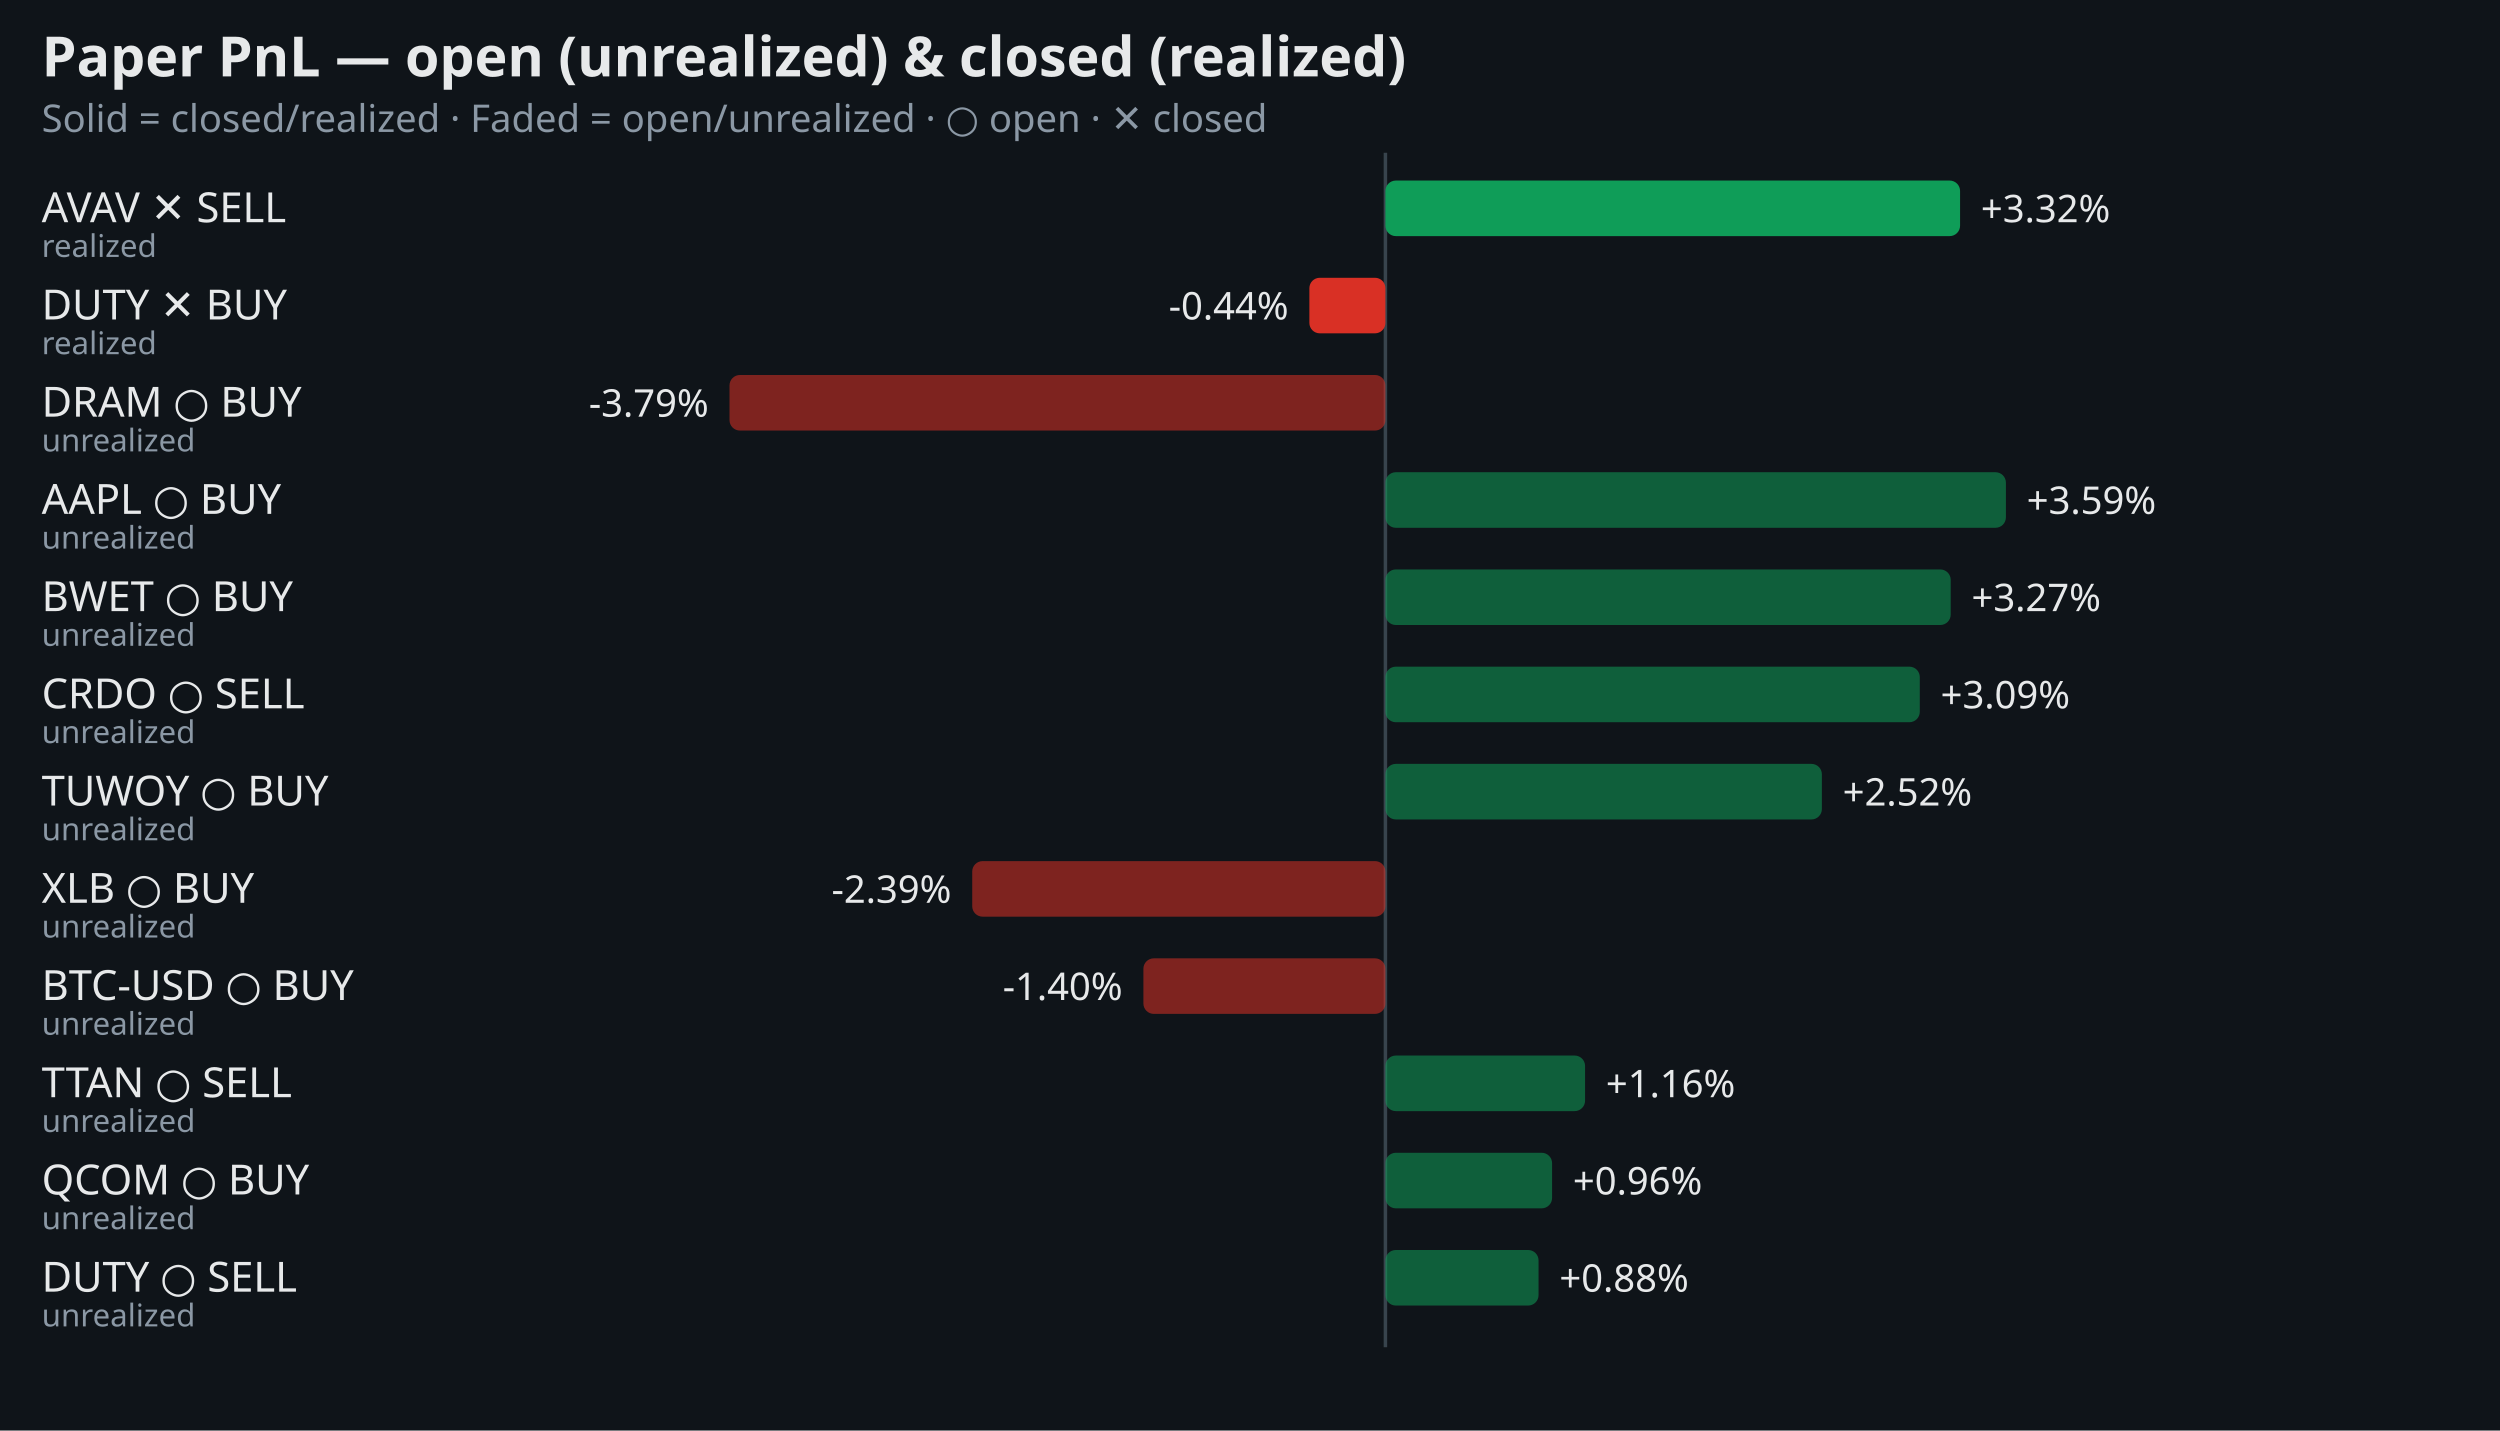
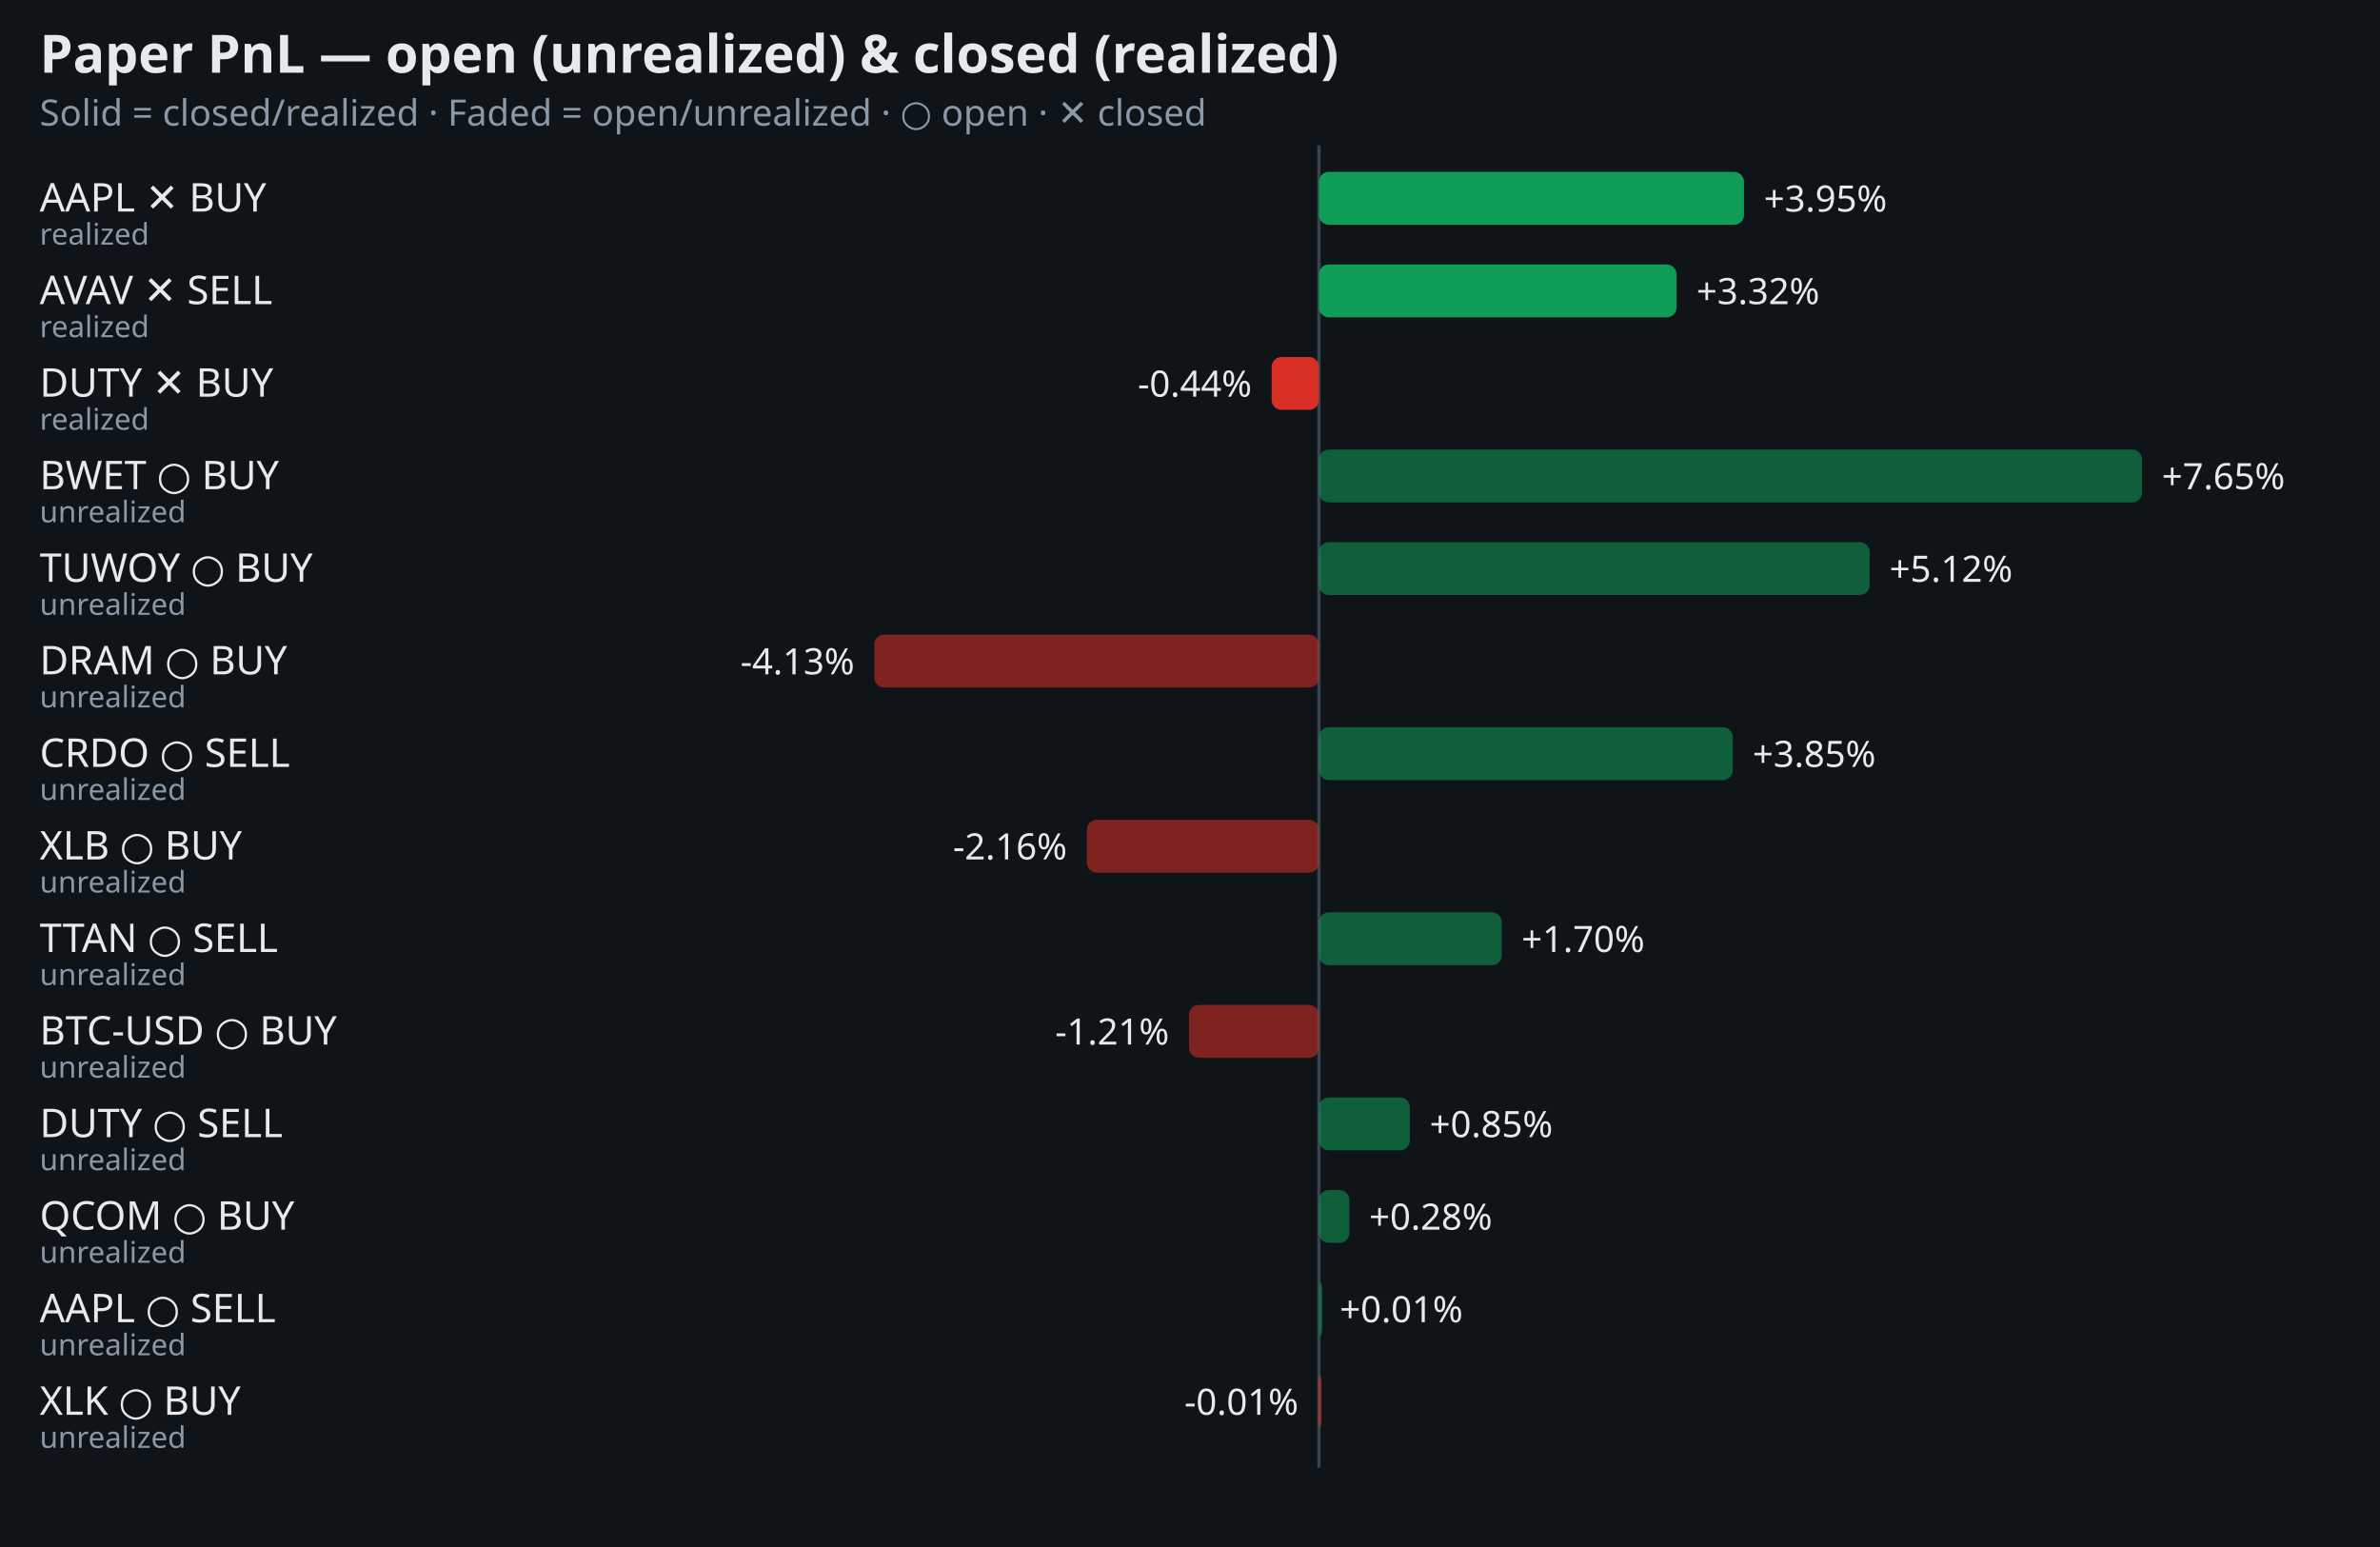
- <svg xmlns="http://www.w3.org/2000/svg" width="720" height="412" viewBox="0 0 720 412">
-   <rect width="720" height="412" fill="#0f1419" />
+ <svg xmlns="http://www.w3.org/2000/svg" width="720" height="468" viewBox="0 0 720 468">
+   <rect width="720" height="468" fill="#0f1419" />
  <text x="12" y="22" fill="#e7e9ea" font-family="ui-sans-serif,system-ui,sans-serif" font-size="16" font-weight="600">Paper PnL — open (unrealized) &amp; closed (realized)</text>
  <text x="12" y="38" fill="#8b98a5" font-family="ui-sans-serif,system-ui,sans-serif" font-size="11">Solid = closed/realized · Faded = open/unrealized · ○ open · ✕ closed</text>
-   <line x1="399" y1="44" x2="399" y2="388" stroke="#38444d" stroke-width="1" />
-   <text x="12" y="64" fill="#e7e9ea" font-family="ui-sans-serif,system-ui,sans-serif" font-size="12">AVAV ✕ SELL</text>
+   <line x1="399" y1="44" x2="399" y2="444" stroke="#38444d" stroke-width="1" />
+   <text x="12" y="64" fill="#e7e9ea" font-family="ui-sans-serif,system-ui,sans-serif" font-size="12">AAPL ✕ BUY</text>
  <text x="12" y="74" fill="#8b98a5" font-family="ui-sans-serif,system-ui,sans-serif" font-size="9">realized</text>
-   <rect x="399.0" y="52" width="165.5" height="16" rx="3" fill="#0f9d58" opacity="1" />
-   <text x="570.5" y="64" text-anchor="start" fill="#e7e9ea" font-family="ui-sans-serif,system-ui,sans-serif" font-size="11">+3.32%</text>
-   <text x="12" y="92" fill="#e7e9ea" font-family="ui-sans-serif,system-ui,sans-serif" font-size="12">DUTY ✕ BUY</text>
+   <rect x="399.0" y="52" width="128.6" height="16" rx="3" fill="#0f9d58" opacity="1" />
+   <text x="533.6" y="64" text-anchor="start" fill="#e7e9ea" font-family="ui-sans-serif,system-ui,sans-serif" font-size="11">+3.95%</text>
+   <text x="12" y="92" fill="#e7e9ea" font-family="ui-sans-serif,system-ui,sans-serif" font-size="12">AVAV ✕ SELL</text>
  <text x="12" y="102" fill="#8b98a5" font-family="ui-sans-serif,system-ui,sans-serif" font-size="9">realized</text>
-   <rect x="377.1" y="80" width="21.9" height="16" rx="3" fill="#d93025" opacity="1" />
-   <text x="371.1" y="92" text-anchor="end" fill="#e7e9ea" font-family="ui-sans-serif,system-ui,sans-serif" font-size="11">-0.44%</text>
-   <text x="12" y="120" fill="#e7e9ea" font-family="ui-sans-serif,system-ui,sans-serif" font-size="12">DRAM ○ BUY</text>
-   <text x="12" y="130" fill="#8b98a5" font-family="ui-sans-serif,system-ui,sans-serif" font-size="9">unrealized</text>
-   <rect x="210.1" y="108" width="188.9" height="16" rx="3" fill="#d93025" opacity="0.55" />
-   <text x="204.1" y="120" text-anchor="end" fill="#e7e9ea" font-family="ui-sans-serif,system-ui,sans-serif" font-size="11">-3.79%</text>
-   <text x="12" y="148" fill="#e7e9ea" font-family="ui-sans-serif,system-ui,sans-serif" font-size="12">AAPL ○ BUY</text>
+   <rect x="399.0" y="80" width="108.2" height="16" rx="3" fill="#0f9d58" opacity="1" />
+   <text x="513.2" y="92" text-anchor="start" fill="#e7e9ea" font-family="ui-sans-serif,system-ui,sans-serif" font-size="11">+3.32%</text>
+   <text x="12" y="120" fill="#e7e9ea" font-family="ui-sans-serif,system-ui,sans-serif" font-size="12">DUTY ✕ BUY</text>
+   <text x="12" y="130" fill="#8b98a5" font-family="ui-sans-serif,system-ui,sans-serif" font-size="9">realized</text>
+   <rect x="384.7" y="108" width="14.3" height="16" rx="3" fill="#d93025" opacity="1" />
+   <text x="378.7" y="120" text-anchor="end" fill="#e7e9ea" font-family="ui-sans-serif,system-ui,sans-serif" font-size="11">-0.44%</text>
+   <text x="12" y="148" fill="#e7e9ea" font-family="ui-sans-serif,system-ui,sans-serif" font-size="12">BWET ○ BUY</text>
  <text x="12" y="158" fill="#8b98a5" font-family="ui-sans-serif,system-ui,sans-serif" font-size="9">unrealized</text>
-   <rect x="399.0" y="136" width="178.7" height="16" rx="3" fill="#0f9d58" opacity="0.55" />
-   <text x="583.7" y="148" text-anchor="start" fill="#e7e9ea" font-family="ui-sans-serif,system-ui,sans-serif" font-size="11">+3.59%</text>
-   <text x="12" y="176" fill="#e7e9ea" font-family="ui-sans-serif,system-ui,sans-serif" font-size="12">BWET ○ BUY</text>
+   <rect x="399.0" y="136" width="249.0" height="16" rx="3" fill="#0f9d58" opacity="0.55" />
+   <text x="654.0" y="148" text-anchor="start" fill="#e7e9ea" font-family="ui-sans-serif,system-ui,sans-serif" font-size="11">+7.65%</text>
+   <text x="12" y="176" fill="#e7e9ea" font-family="ui-sans-serif,system-ui,sans-serif" font-size="12">TUWOY ○ BUY</text>
  <text x="12" y="186" fill="#8b98a5" font-family="ui-sans-serif,system-ui,sans-serif" font-size="9">unrealized</text>
-   <rect x="399.0" y="164" width="162.8" height="16" rx="3" fill="#0f9d58" opacity="0.55" />
-   <text x="567.8" y="176" text-anchor="start" fill="#e7e9ea" font-family="ui-sans-serif,system-ui,sans-serif" font-size="11">+3.27%</text>
-   <text x="12" y="204" fill="#e7e9ea" font-family="ui-sans-serif,system-ui,sans-serif" font-size="12">CRDO ○ SELL</text>
+   <rect x="399.0" y="164" width="166.6" height="16" rx="3" fill="#0f9d58" opacity="0.55" />
+   <text x="571.6" y="176" text-anchor="start" fill="#e7e9ea" font-family="ui-sans-serif,system-ui,sans-serif" font-size="11">+5.12%</text>
+   <text x="12" y="204" fill="#e7e9ea" font-family="ui-sans-serif,system-ui,sans-serif" font-size="12">DRAM ○ BUY</text>
  <text x="12" y="214" fill="#8b98a5" font-family="ui-sans-serif,system-ui,sans-serif" font-size="9">unrealized</text>
-   <rect x="399.0" y="192" width="153.9" height="16" rx="3" fill="#0f9d58" opacity="0.55" />
-   <text x="558.9" y="204" text-anchor="start" fill="#e7e9ea" font-family="ui-sans-serif,system-ui,sans-serif" font-size="11">+3.09%</text>
-   <text x="12" y="232" fill="#e7e9ea" font-family="ui-sans-serif,system-ui,sans-serif" font-size="12">TUWOY ○ BUY</text>
+   <rect x="264.5" y="192" width="134.5" height="16" rx="3" fill="#d93025" opacity="0.55" />
+   <text x="258.5" y="204" text-anchor="end" fill="#e7e9ea" font-family="ui-sans-serif,system-ui,sans-serif" font-size="11">-4.13%</text>
+   <text x="12" y="232" fill="#e7e9ea" font-family="ui-sans-serif,system-ui,sans-serif" font-size="12">CRDO ○ SELL</text>
  <text x="12" y="242" fill="#8b98a5" font-family="ui-sans-serif,system-ui,sans-serif" font-size="9">unrealized</text>
-   <rect x="399.0" y="220" width="125.7" height="16" rx="3" fill="#0f9d58" opacity="0.55" />
-   <text x="530.7" y="232" text-anchor="start" fill="#e7e9ea" font-family="ui-sans-serif,system-ui,sans-serif" font-size="11">+2.52%</text>
+   <rect x="399.0" y="220" width="125.2" height="16" rx="3" fill="#0f9d58" opacity="0.55" />
+   <text x="530.2" y="232" text-anchor="start" fill="#e7e9ea" font-family="ui-sans-serif,system-ui,sans-serif" font-size="11">+3.85%</text>
  <text x="12" y="260" fill="#e7e9ea" font-family="ui-sans-serif,system-ui,sans-serif" font-size="12">XLB ○ BUY</text>
  <text x="12" y="270" fill="#8b98a5" font-family="ui-sans-serif,system-ui,sans-serif" font-size="9">unrealized</text>
-   <rect x="280.0" y="248" width="119.0" height="16" rx="3" fill="#d93025" opacity="0.55" />
-   <text x="274.0" y="260" text-anchor="end" fill="#e7e9ea" font-family="ui-sans-serif,system-ui,sans-serif" font-size="11">-2.39%</text>
-   <text x="12" y="288" fill="#e7e9ea" font-family="ui-sans-serif,system-ui,sans-serif" font-size="12">BTC-USD ○ BUY</text>
+   <rect x="328.8" y="248" width="70.2" height="16" rx="3" fill="#d93025" opacity="0.55" />
+   <text x="322.8" y="260" text-anchor="end" fill="#e7e9ea" font-family="ui-sans-serif,system-ui,sans-serif" font-size="11">-2.16%</text>
+   <text x="12" y="288" fill="#e7e9ea" font-family="ui-sans-serif,system-ui,sans-serif" font-size="12">TTAN ○ SELL</text>
  <text x="12" y="298" fill="#8b98a5" font-family="ui-sans-serif,system-ui,sans-serif" font-size="9">unrealized</text>
-   <rect x="329.3" y="276" width="69.7" height="16" rx="3" fill="#d93025" opacity="0.55" />
-   <text x="323.3" y="288" text-anchor="end" fill="#e7e9ea" font-family="ui-sans-serif,system-ui,sans-serif" font-size="11">-1.40%</text>
-   <text x="12" y="316" fill="#e7e9ea" font-family="ui-sans-serif,system-ui,sans-serif" font-size="12">TTAN ○ SELL</text>
+   <rect x="399.0" y="276" width="55.3" height="16" rx="3" fill="#0f9d58" opacity="0.55" />
+   <text x="460.3" y="288" text-anchor="start" fill="#e7e9ea" font-family="ui-sans-serif,system-ui,sans-serif" font-size="11">+1.70%</text>
+   <text x="12" y="316" fill="#e7e9ea" font-family="ui-sans-serif,system-ui,sans-serif" font-size="12">BTC-USD ○ BUY</text>
  <text x="12" y="326" fill="#8b98a5" font-family="ui-sans-serif,system-ui,sans-serif" font-size="9">unrealized</text>
-   <rect x="399.0" y="304" width="57.5" height="16" rx="3" fill="#0f9d58" opacity="0.55" />
-   <text x="462.5" y="316" text-anchor="start" fill="#e7e9ea" font-family="ui-sans-serif,system-ui,sans-serif" font-size="11">+1.16%</text>
-   <text x="12" y="344" fill="#e7e9ea" font-family="ui-sans-serif,system-ui,sans-serif" font-size="12">QCOM ○ BUY</text>
+   <rect x="359.7" y="304" width="39.3" height="16" rx="3" fill="#d93025" opacity="0.55" />
+   <text x="353.7" y="316" text-anchor="end" fill="#e7e9ea" font-family="ui-sans-serif,system-ui,sans-serif" font-size="11">-1.21%</text>
+   <text x="12" y="344" fill="#e7e9ea" font-family="ui-sans-serif,system-ui,sans-serif" font-size="12">DUTY ○ SELL</text>
  <text x="12" y="354" fill="#8b98a5" font-family="ui-sans-serif,system-ui,sans-serif" font-size="9">unrealized</text>
-   <rect x="399.0" y="332" width="48.0" height="16" rx="3" fill="#0f9d58" opacity="0.55" />
-   <text x="453.0" y="344" text-anchor="start" fill="#e7e9ea" font-family="ui-sans-serif,system-ui,sans-serif" font-size="11">+0.96%</text>
-   <text x="12" y="372" fill="#e7e9ea" font-family="ui-sans-serif,system-ui,sans-serif" font-size="12">DUTY ○ SELL</text>
+   <rect x="399.0" y="332" width="27.5" height="16" rx="3" fill="#0f9d58" opacity="0.55" />
+   <text x="432.5" y="344" text-anchor="start" fill="#e7e9ea" font-family="ui-sans-serif,system-ui,sans-serif" font-size="11">+0.85%</text>
+   <text x="12" y="372" fill="#e7e9ea" font-family="ui-sans-serif,system-ui,sans-serif" font-size="12">QCOM ○ BUY</text>
  <text x="12" y="382" fill="#8b98a5" font-family="ui-sans-serif,system-ui,sans-serif" font-size="9">unrealized</text>
-   <rect x="399.0" y="360" width="44.1" height="16" rx="3" fill="#0f9d58" opacity="0.55" />
-   <text x="449.1" y="372" text-anchor="start" fill="#e7e9ea" font-family="ui-sans-serif,system-ui,sans-serif" font-size="11">+0.88%</text>
+   <rect x="399.0" y="360" width="9.2" height="16" rx="3" fill="#0f9d58" opacity="0.55" />
+   <text x="414.2" y="372" text-anchor="start" fill="#e7e9ea" font-family="ui-sans-serif,system-ui,sans-serif" font-size="11">+0.28%</text>
+   <text x="12" y="400" fill="#e7e9ea" font-family="ui-sans-serif,system-ui,sans-serif" font-size="12">AAPL ○ SELL</text>
+   <text x="12" y="410" fill="#8b98a5" font-family="ui-sans-serif,system-ui,sans-serif" font-size="9">unrealized</text>
+   <rect x="399.0" y="388" width="1.0" height="16" rx="3" fill="#0f9d58" opacity="0.55" />
+   <text x="405.3" y="400" text-anchor="start" fill="#e7e9ea" font-family="ui-sans-serif,system-ui,sans-serif" font-size="11">+0.01%</text>
+   <text x="12" y="428" fill="#e7e9ea" font-family="ui-sans-serif,system-ui,sans-serif" font-size="12">XLK ○ BUY</text>
+   <text x="12" y="438" fill="#8b98a5" font-family="ui-sans-serif,system-ui,sans-serif" font-size="9">unrealized</text>
+   <rect x="398.8" y="416" width="1.0" height="16" rx="3" fill="#d93025" opacity="0.55" />
+   <text x="392.8" y="428" text-anchor="end" fill="#e7e9ea" font-family="ui-sans-serif,system-ui,sans-serif" font-size="11">-0.01%</text>
</svg>
